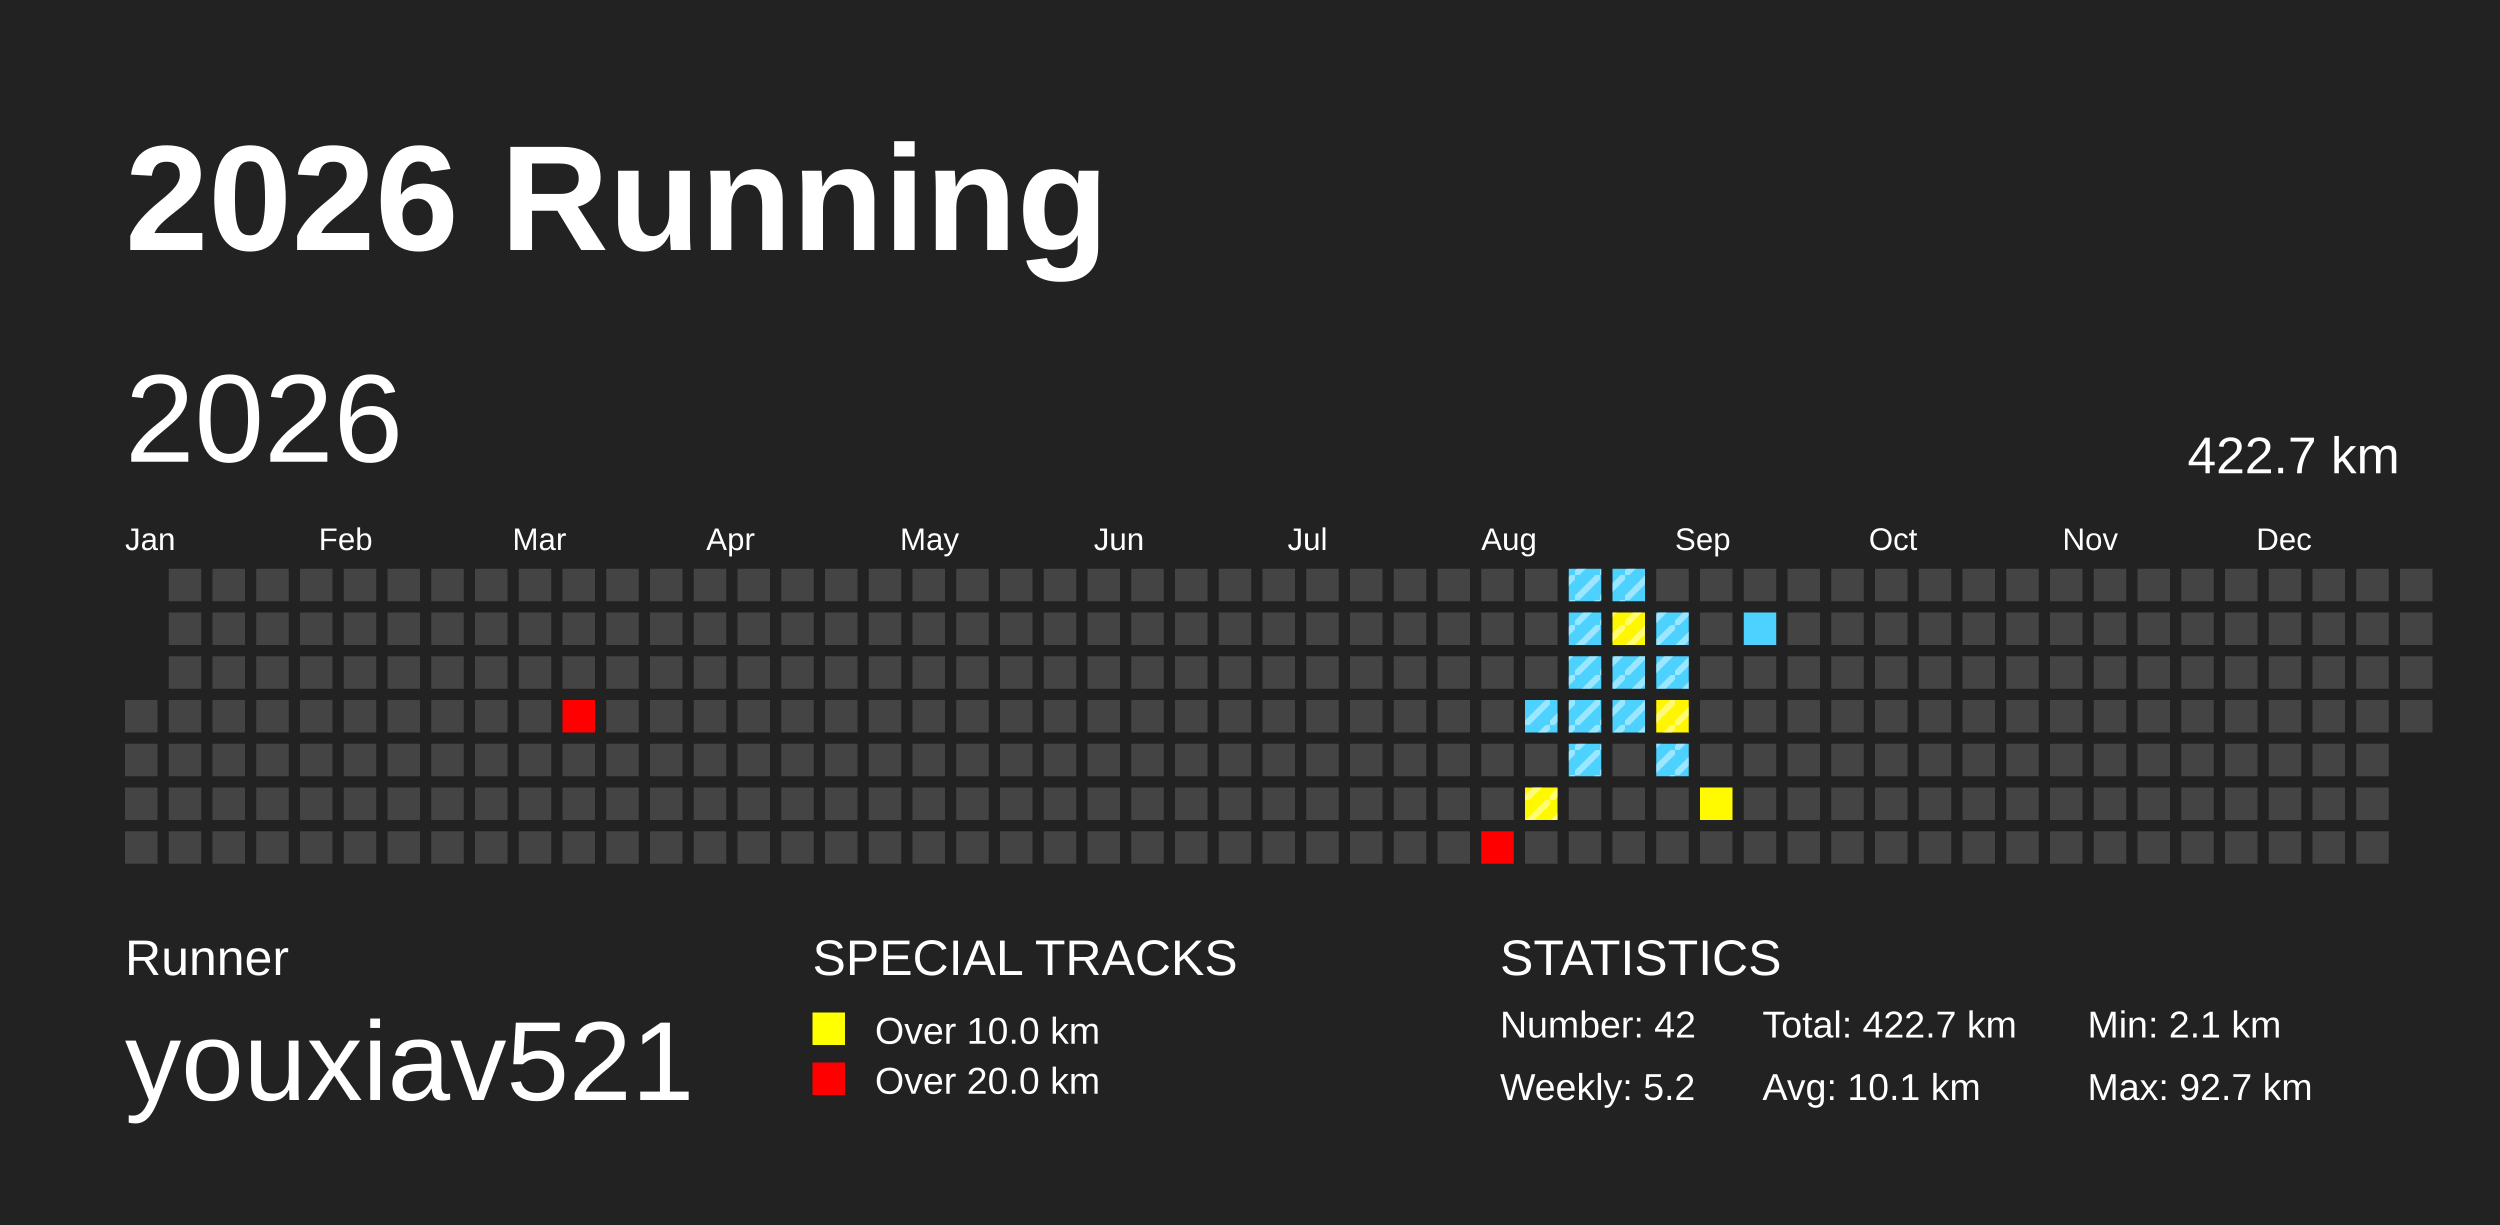
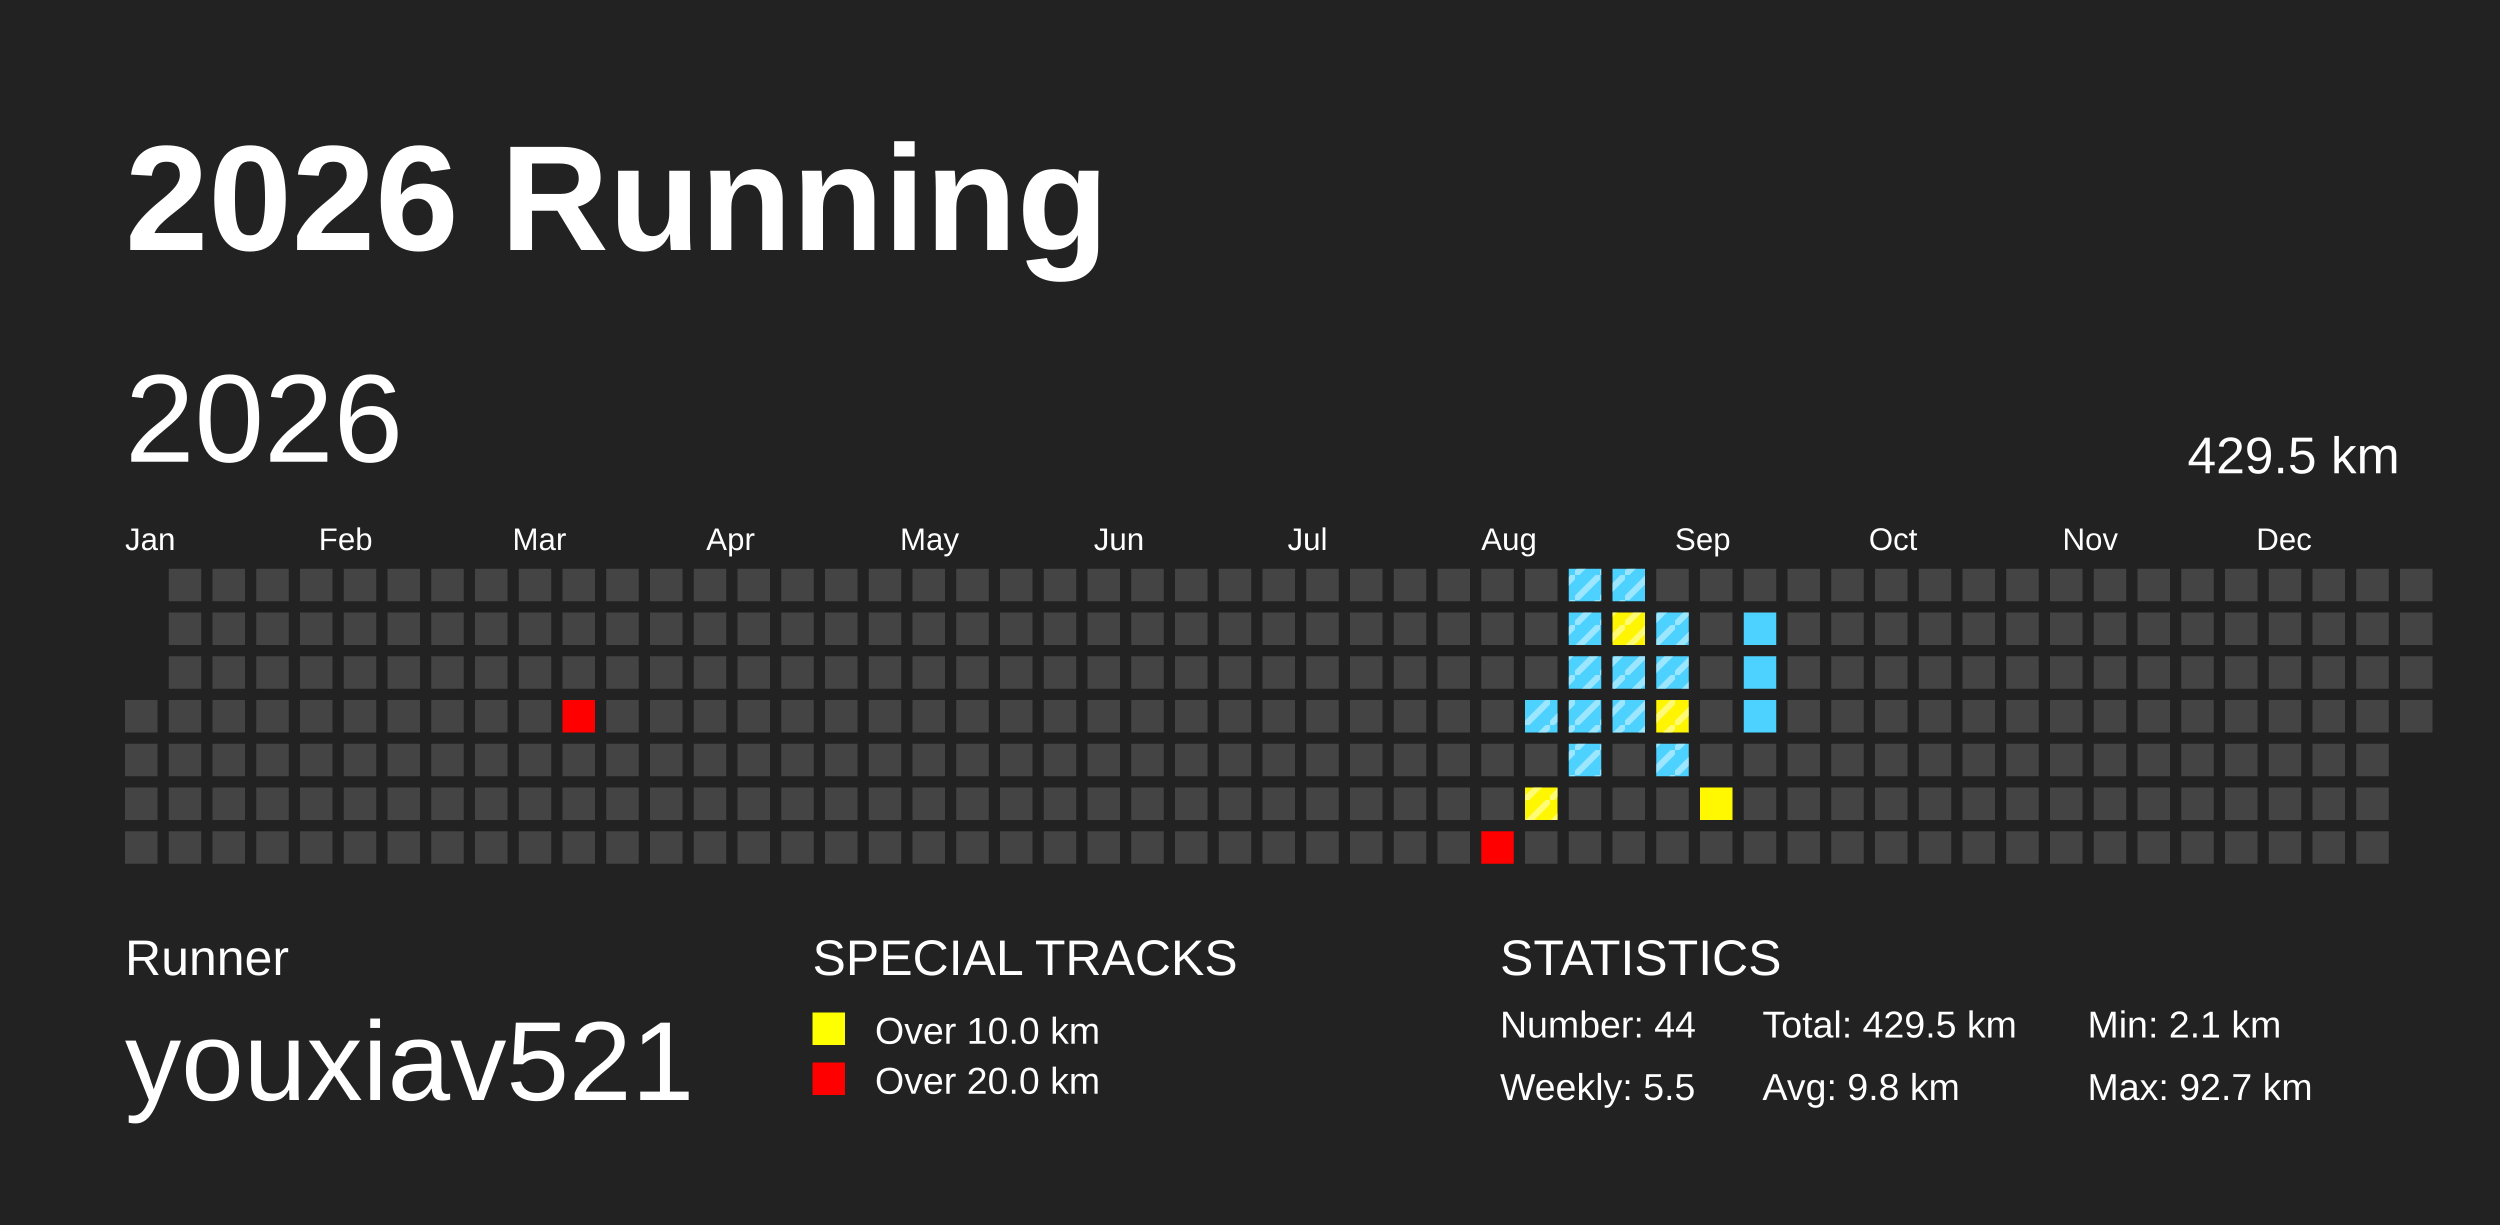
<svg xmlns="http://www.w3.org/2000/svg" baseProfile="full" height="98mm" version="1.1" viewBox="0,0,200,98" width="200mm">
  <defs>
    <pattern height="2" id="indoor-stripe" patternUnits="userSpaceOnUse" width="2">
      <line stroke="white" stroke-opacity="0.45" stroke-width="0.5" x1="0" x2="2" y1="2" y2="0" />
    </pattern>
  </defs>
  <rect fill="#222222" height="98" width="200" x="0" y="0" />
  <text fill="#FFFFFF" style="font-size:12px; font-family:Arial; font-weight:bold;" x="10" y="20">2026 Running</text>
  <text fill="#FFFFFF" style="font-size:4px; font-family:Arial" x="10" y="78">Runner</text>
  <text fill="#FFFFFF" style="font-size:9px; font-family:Arial" x="10" y="88">youxiav521</text>
  <text fill="#FFFFFF" style="font-size:4px; font-family:Arial" x="65" y="78">SPECIAL TRACKS</text>
  <rect fill="yellow" height="2.6" width="2.6" x="65" y="81" />
  <text fill="#FFFFFF" style="font-size:3px; font-family:Arial" x="70" y="83.5">Over 10.0 km</text>
  <rect fill="red" height="2.6" width="2.6" x="65" y="85" />
  <text fill="#FFFFFF" style="font-size:3px; font-family:Arial" x="70" y="87.5">Over 20.0 km</text>
  <text fill="#FFFFFF" style="font-size:4px; font-family:Arial" x="120" y="78">STATISTICS</text>
-   <text fill="#FFFFFF" style="font-size:3px; font-family:Arial" x="120" y="83">Number: 42</text>
-   <text fill="#FFFFFF" style="font-size:3px; font-family:Arial" x="120" y="88">Weekly: 5.2</text>
-   <text fill="#FFFFFF" style="font-size:3px; font-family:Arial" x="141" y="83">Total: 422.7 km</text>
-   <text fill="#FFFFFF" style="font-size:3px; font-family:Arial" x="141" y="88">Avg: 10.1 km</text>
+   <text fill="#FFFFFF" style="font-size:3px; font-family:Arial" x="120" y="83">Number: 44</text>
+   <text fill="#FFFFFF" style="font-size:3px; font-family:Arial" x="120" y="88">Weekly: 5.5</text>
+   <text fill="#FFFFFF" style="font-size:3px; font-family:Arial" x="141" y="83">Total: 429.5 km</text>
+   <text fill="#FFFFFF" style="font-size:3px; font-family:Arial" x="141" y="88">Avg: 9.8 km</text>
  <text fill="#FFFFFF" style="font-size:3px; font-family:Arial" x="167" y="83">Min: 2.1 km</text>
  <text fill="#FFFFFF" style="font-size:3px; font-family:Arial" x="167" y="88">Max: 92.7 km</text>
  <text dominant-baseline="hanging" fill="#FFFFFF" style="font-size:10.0px; font-family:Arial;" x="10" y="30">2026</text>
-   <text dominant-baseline="hanging" fill="#FFFFFF" style="font-size:4.125px; font-family:Arial;" x="175" y="35">422.7 km</text>
+   <text dominant-baseline="hanging" fill="#FFFFFF" style="font-size:4.125px; font-family:Arial;" x="175" y="35">429.5 km</text>
  <text fill="#FFFFFF" style="font-size:2.5px; font-family:Arial" x="10.0" y="44">Jan</text>
  <text fill="#FFFFFF" style="font-size:2.5px; font-family:Arial" x="25.5" y="44">Feb</text>
  <text fill="#FFFFFF" style="font-size:2.5px; font-family:Arial" x="41.0" y="44">Mar</text>
  <text fill="#FFFFFF" style="font-size:2.5px; font-family:Arial" x="56.5" y="44">Apr</text>
  <text fill="#FFFFFF" style="font-size:2.5px; font-family:Arial" x="72.0" y="44">May</text>
  <text fill="#FFFFFF" style="font-size:2.5px; font-family:Arial" x="87.5" y="44">Jun</text>
  <text fill="#FFFFFF" style="font-size:2.5px; font-family:Arial" x="103.0" y="44">Jul</text>
  <text fill="#FFFFFF" style="font-size:2.5px; font-family:Arial" x="118.5" y="44">Aug</text>
  <text fill="#FFFFFF" style="font-size:2.5px; font-family:Arial" x="134.0" y="44">Sep</text>
  <text fill="#FFFFFF" style="font-size:2.5px; font-family:Arial" x="149.5" y="44">Oct</text>
  <text fill="#FFFFFF" style="font-size:2.5px; font-family:Arial" x="165.0" y="44">Nov</text>
  <text fill="#FFFFFF" style="font-size:2.5px; font-family:Arial" x="180.5" y="44">Dec</text>
  <rect fill="#444444" height="2.6" width="2.6" x="10.0" y="56.0" />
  <rect fill="#444444" height="2.6" width="2.6" x="10.0" y="59.5" />
  <rect fill="#444444" height="2.6" width="2.6" x="10.0" y="63.0" />
  <rect fill="#444444" height="2.6" width="2.6" x="10.0" y="66.5" />
  <rect fill="#444444" height="2.6" width="2.6" x="13.5" y="45.5" />
  <rect fill="#444444" height="2.6" width="2.6" x="13.5" y="49.0" />
  <rect fill="#444444" height="2.6" width="2.6" x="13.5" y="52.5" />
  <rect fill="#444444" height="2.6" width="2.6" x="13.5" y="56.0" />
  <rect fill="#444444" height="2.6" width="2.6" x="13.5" y="59.5" />
  <rect fill="#444444" height="2.6" width="2.6" x="13.5" y="63.0" />
  <rect fill="#444444" height="2.6" width="2.6" x="13.5" y="66.5" />
  <rect fill="#444444" height="2.6" width="2.6" x="17.0" y="45.5" />
  <rect fill="#444444" height="2.6" width="2.6" x="17.0" y="49.0" />
  <rect fill="#444444" height="2.6" width="2.6" x="17.0" y="52.5" />
  <rect fill="#444444" height="2.6" width="2.6" x="17.0" y="56.0" />
  <rect fill="#444444" height="2.6" width="2.6" x="17.0" y="59.5" />
  <rect fill="#444444" height="2.6" width="2.6" x="17.0" y="63.0" />
  <rect fill="#444444" height="2.6" width="2.6" x="17.0" y="66.5" />
  <rect fill="#444444" height="2.6" width="2.6" x="20.5" y="45.5" />
  <rect fill="#444444" height="2.6" width="2.6" x="20.5" y="49.0" />
  <rect fill="#444444" height="2.6" width="2.6" x="20.5" y="52.5" />
  <rect fill="#444444" height="2.6" width="2.6" x="20.5" y="56.0" />
  <rect fill="#444444" height="2.6" width="2.6" x="20.5" y="59.5" />
  <rect fill="#444444" height="2.6" width="2.6" x="20.5" y="63.0" />
  <rect fill="#444444" height="2.6" width="2.6" x="20.5" y="66.5" />
  <rect fill="#444444" height="2.6" width="2.6" x="24.0" y="45.5" />
  <rect fill="#444444" height="2.6" width="2.6" x="24.0" y="49.0" />
  <rect fill="#444444" height="2.6" width="2.6" x="24.0" y="52.5" />
  <rect fill="#444444" height="2.6" width="2.6" x="24.0" y="56.0" />
  <rect fill="#444444" height="2.6" width="2.6" x="24.0" y="59.5" />
  <rect fill="#444444" height="2.6" width="2.6" x="24.0" y="63.0" />
  <rect fill="#444444" height="2.6" width="2.6" x="24.0" y="66.5" />
  <rect fill="#444444" height="2.6" width="2.6" x="27.5" y="45.5" />
  <rect fill="#444444" height="2.6" width="2.6" x="27.5" y="49.0" />
  <rect fill="#444444" height="2.6" width="2.6" x="27.5" y="52.5" />
  <rect fill="#444444" height="2.6" width="2.6" x="27.5" y="56.0" />
  <rect fill="#444444" height="2.6" width="2.6" x="27.5" y="59.5" />
  <rect fill="#444444" height="2.6" width="2.6" x="27.5" y="63.0" />
  <rect fill="#444444" height="2.6" width="2.6" x="27.5" y="66.5" />
  <rect fill="#444444" height="2.6" width="2.6" x="31.0" y="45.5" />
  <rect fill="#444444" height="2.6" width="2.6" x="31.0" y="49.0" />
  <rect fill="#444444" height="2.6" width="2.6" x="31.0" y="52.5" />
  <rect fill="#444444" height="2.6" width="2.6" x="31.0" y="56.0" />
  <rect fill="#444444" height="2.6" width="2.6" x="31.0" y="59.5" />
  <rect fill="#444444" height="2.6" width="2.6" x="31.0" y="63.0" />
  <rect fill="#444444" height="2.6" width="2.6" x="31.0" y="66.5" />
  <rect fill="#444444" height="2.6" width="2.6" x="34.5" y="45.5" />
  <rect fill="#444444" height="2.6" width="2.6" x="34.5" y="49.0" />
  <rect fill="#444444" height="2.6" width="2.6" x="34.5" y="52.5" />
  <rect fill="#444444" height="2.6" width="2.6" x="34.5" y="56.0" />
  <rect fill="#444444" height="2.6" width="2.6" x="34.5" y="59.5" />
  <rect fill="#444444" height="2.6" width="2.6" x="34.5" y="63.0" />
  <rect fill="#444444" height="2.6" width="2.6" x="34.5" y="66.5" />
  <rect fill="#444444" height="2.6" width="2.6" x="38.0" y="45.5" />
  <rect fill="#444444" height="2.6" width="2.6" x="38.0" y="49.0" />
  <rect fill="#444444" height="2.6" width="2.6" x="38.0" y="52.5" />
  <rect fill="#444444" height="2.6" width="2.6" x="38.0" y="56.0" />
  <rect fill="#444444" height="2.6" width="2.6" x="38.0" y="59.5" />
  <rect fill="#444444" height="2.6" width="2.6" x="38.0" y="63.0" />
  <rect fill="#444444" height="2.6" width="2.6" x="38.0" y="66.5" />
  <rect fill="#444444" height="2.6" width="2.6" x="41.5" y="45.5" />
  <rect fill="#444444" height="2.6" width="2.6" x="41.5" y="49.0" />
  <rect fill="#444444" height="2.6" width="2.6" x="41.5" y="52.5" />
  <rect fill="#444444" height="2.6" width="2.6" x="41.5" y="56.0" />
  <rect fill="#444444" height="2.6" width="2.6" x="41.5" y="59.5" />
  <rect fill="#444444" height="2.6" width="2.6" x="41.5" y="63.0" />
  <rect fill="#444444" height="2.6" width="2.6" x="41.5" y="66.5" />
  <rect fill="#444444" height="2.6" width="2.6" x="45.0" y="45.5" />
  <rect fill="#444444" height="2.6" width="2.6" x="45.0" y="49.0" />
  <rect fill="#444444" height="2.6" width="2.6" x="45.0" y="52.5" />
  <rect fill="red" height="2.6" width="2.6" x="45.0" y="56.0" />
  <rect fill="#444444" height="2.6" width="2.6" x="45.0" y="59.5" />
  <rect fill="#444444" height="2.6" width="2.6" x="45.0" y="63.0" />
  <rect fill="#444444" height="2.6" width="2.6" x="45.0" y="66.5" />
  <rect fill="#444444" height="2.6" width="2.6" x="48.5" y="45.5" />
  <rect fill="#444444" height="2.6" width="2.6" x="48.5" y="49.0" />
  <rect fill="#444444" height="2.6" width="2.6" x="48.5" y="52.5" />
  <rect fill="#444444" height="2.6" width="2.6" x="48.5" y="56.0" />
  <rect fill="#444444" height="2.6" width="2.6" x="48.5" y="59.5" />
  <rect fill="#444444" height="2.6" width="2.6" x="48.5" y="63.0" />
  <rect fill="#444444" height="2.6" width="2.6" x="48.5" y="66.5" />
  <rect fill="#444444" height="2.6" width="2.6" x="52.0" y="45.5" />
  <rect fill="#444444" height="2.6" width="2.6" x="52.0" y="49.0" />
  <rect fill="#444444" height="2.6" width="2.6" x="52.0" y="52.5" />
  <rect fill="#444444" height="2.6" width="2.6" x="52.0" y="56.0" />
  <rect fill="#444444" height="2.6" width="2.6" x="52.0" y="59.5" />
  <rect fill="#444444" height="2.6" width="2.6" x="52.0" y="63.0" />
  <rect fill="#444444" height="2.6" width="2.6" x="52.0" y="66.5" />
  <rect fill="#444444" height="2.6" width="2.6" x="55.5" y="45.5" />
  <rect fill="#444444" height="2.6" width="2.6" x="55.5" y="49.0" />
  <rect fill="#444444" height="2.6" width="2.6" x="55.5" y="52.5" />
  <rect fill="#444444" height="2.6" width="2.6" x="55.5" y="56.0" />
  <rect fill="#444444" height="2.6" width="2.6" x="55.5" y="59.5" />
  <rect fill="#444444" height="2.6" width="2.6" x="55.5" y="63.0" />
  <rect fill="#444444" height="2.6" width="2.6" x="55.5" y="66.5" />
  <rect fill="#444444" height="2.6" width="2.6" x="59.0" y="45.5" />
  <rect fill="#444444" height="2.6" width="2.6" x="59.0" y="49.0" />
  <rect fill="#444444" height="2.6" width="2.6" x="59.0" y="52.5" />
  <rect fill="#444444" height="2.6" width="2.6" x="59.0" y="56.0" />
  <rect fill="#444444" height="2.6" width="2.6" x="59.0" y="59.5" />
  <rect fill="#444444" height="2.6" width="2.6" x="59.0" y="63.0" />
  <rect fill="#444444" height="2.6" width="2.6" x="59.0" y="66.5" />
  <rect fill="#444444" height="2.6" width="2.6" x="62.5" y="45.5" />
  <rect fill="#444444" height="2.6" width="2.6" x="62.5" y="49.0" />
  <rect fill="#444444" height="2.6" width="2.6" x="62.5" y="52.5" />
  <rect fill="#444444" height="2.6" width="2.6" x="62.5" y="56.0" />
  <rect fill="#444444" height="2.6" width="2.6" x="62.5" y="59.5" />
  <rect fill="#444444" height="2.6" width="2.6" x="62.5" y="63.0" />
  <rect fill="#444444" height="2.6" width="2.6" x="62.5" y="66.5" />
  <rect fill="#444444" height="2.6" width="2.6" x="66.0" y="45.5" />
  <rect fill="#444444" height="2.6" width="2.6" x="66.0" y="49.0" />
  <rect fill="#444444" height="2.6" width="2.6" x="66.0" y="52.5" />
  <rect fill="#444444" height="2.6" width="2.6" x="66.0" y="56.0" />
  <rect fill="#444444" height="2.6" width="2.6" x="66.0" y="59.5" />
  <rect fill="#444444" height="2.6" width="2.6" x="66.0" y="63.0" />
  <rect fill="#444444" height="2.6" width="2.6" x="66.0" y="66.5" />
  <rect fill="#444444" height="2.6" width="2.6" x="69.5" y="45.5" />
  <rect fill="#444444" height="2.6" width="2.6" x="69.5" y="49.0" />
  <rect fill="#444444" height="2.6" width="2.6" x="69.5" y="52.5" />
  <rect fill="#444444" height="2.6" width="2.6" x="69.5" y="56.0" />
  <rect fill="#444444" height="2.6" width="2.6" x="69.5" y="59.5" />
  <rect fill="#444444" height="2.6" width="2.6" x="69.5" y="63.0" />
  <rect fill="#444444" height="2.6" width="2.6" x="69.5" y="66.5" />
  <rect fill="#444444" height="2.6" width="2.6" x="73.0" y="45.5" />
  <rect fill="#444444" height="2.6" width="2.6" x="73.0" y="49.0" />
  <rect fill="#444444" height="2.6" width="2.6" x="73.0" y="52.5" />
  <rect fill="#444444" height="2.6" width="2.6" x="73.0" y="56.0" />
  <rect fill="#444444" height="2.6" width="2.6" x="73.0" y="59.5" />
  <rect fill="#444444" height="2.6" width="2.6" x="73.0" y="63.0" />
  <rect fill="#444444" height="2.6" width="2.6" x="73.0" y="66.5" />
  <rect fill="#444444" height="2.6" width="2.6" x="76.5" y="45.5" />
  <rect fill="#444444" height="2.6" width="2.6" x="76.5" y="49.0" />
  <rect fill="#444444" height="2.6" width="2.6" x="76.5" y="52.5" />
  <rect fill="#444444" height="2.6" width="2.6" x="76.5" y="56.0" />
  <rect fill="#444444" height="2.6" width="2.6" x="76.5" y="59.5" />
  <rect fill="#444444" height="2.6" width="2.6" x="76.5" y="63.0" />
  <rect fill="#444444" height="2.6" width="2.6" x="76.5" y="66.5" />
  <rect fill="#444444" height="2.6" width="2.6" x="80.0" y="45.5" />
  <rect fill="#444444" height="2.6" width="2.6" x="80.0" y="49.0" />
  <rect fill="#444444" height="2.6" width="2.6" x="80.0" y="52.5" />
  <rect fill="#444444" height="2.6" width="2.6" x="80.0" y="56.0" />
  <rect fill="#444444" height="2.6" width="2.6" x="80.0" y="59.5" />
  <rect fill="#444444" height="2.6" width="2.6" x="80.0" y="63.0" />
  <rect fill="#444444" height="2.6" width="2.6" x="80.0" y="66.5" />
  <rect fill="#444444" height="2.6" width="2.6" x="83.5" y="45.5" />
  <rect fill="#444444" height="2.6" width="2.6" x="83.5" y="49.0" />
  <rect fill="#444444" height="2.6" width="2.6" x="83.5" y="52.5" />
  <rect fill="#444444" height="2.6" width="2.6" x="83.5" y="56.0" />
  <rect fill="#444444" height="2.6" width="2.6" x="83.5" y="59.5" />
  <rect fill="#444444" height="2.6" width="2.6" x="83.5" y="63.0" />
  <rect fill="#444444" height="2.6" width="2.6" x="83.5" y="66.5" />
  <rect fill="#444444" height="2.6" width="2.6" x="87.0" y="45.5" />
  <rect fill="#444444" height="2.6" width="2.6" x="87.0" y="49.0" />
  <rect fill="#444444" height="2.6" width="2.6" x="87.0" y="52.5" />
  <rect fill="#444444" height="2.6" width="2.6" x="87.0" y="56.0" />
  <rect fill="#444444" height="2.6" width="2.6" x="87.0" y="59.5" />
  <rect fill="#444444" height="2.6" width="2.6" x="87.0" y="63.0" />
  <rect fill="#444444" height="2.6" width="2.6" x="87.0" y="66.5" />
  <rect fill="#444444" height="2.6" width="2.6" x="90.5" y="45.5" />
  <rect fill="#444444" height="2.6" width="2.6" x="90.5" y="49.0" />
  <rect fill="#444444" height="2.6" width="2.6" x="90.5" y="52.5" />
  <rect fill="#444444" height="2.6" width="2.6" x="90.5" y="56.0" />
  <rect fill="#444444" height="2.6" width="2.6" x="90.5" y="59.5" />
  <rect fill="#444444" height="2.6" width="2.6" x="90.5" y="63.0" />
  <rect fill="#444444" height="2.6" width="2.6" x="90.5" y="66.5" />
  <rect fill="#444444" height="2.6" width="2.6" x="94.0" y="45.5" />
  <rect fill="#444444" height="2.6" width="2.6" x="94.0" y="49.0" />
  <rect fill="#444444" height="2.6" width="2.6" x="94.0" y="52.5" />
  <rect fill="#444444" height="2.6" width="2.6" x="94.0" y="56.0" />
  <rect fill="#444444" height="2.6" width="2.6" x="94.0" y="59.5" />
  <rect fill="#444444" height="2.6" width="2.6" x="94.0" y="63.0" />
  <rect fill="#444444" height="2.6" width="2.6" x="94.0" y="66.5" />
  <rect fill="#444444" height="2.6" width="2.6" x="97.5" y="45.5" />
  <rect fill="#444444" height="2.6" width="2.6" x="97.5" y="49.0" />
  <rect fill="#444444" height="2.6" width="2.6" x="97.5" y="52.5" />
  <rect fill="#444444" height="2.6" width="2.6" x="97.5" y="56.0" />
  <rect fill="#444444" height="2.6" width="2.6" x="97.5" y="59.5" />
  <rect fill="#444444" height="2.6" width="2.6" x="97.5" y="63.0" />
  <rect fill="#444444" height="2.6" width="2.6" x="97.5" y="66.5" />
  <rect fill="#444444" height="2.6" width="2.6" x="101.0" y="45.5" />
  <rect fill="#444444" height="2.6" width="2.6" x="101.0" y="49.0" />
  <rect fill="#444444" height="2.6" width="2.6" x="101.0" y="52.5" />
  <rect fill="#444444" height="2.6" width="2.6" x="101.0" y="56.0" />
  <rect fill="#444444" height="2.6" width="2.6" x="101.0" y="59.5" />
  <rect fill="#444444" height="2.6" width="2.6" x="101.0" y="63.0" />
  <rect fill="#444444" height="2.6" width="2.6" x="101.0" y="66.5" />
  <rect fill="#444444" height="2.6" width="2.6" x="104.5" y="45.5" />
  <rect fill="#444444" height="2.6" width="2.6" x="104.5" y="49.0" />
  <rect fill="#444444" height="2.6" width="2.6" x="104.5" y="52.5" />
  <rect fill="#444444" height="2.6" width="2.6" x="104.5" y="56.0" />
  <rect fill="#444444" height="2.6" width="2.6" x="104.5" y="59.5" />
  <rect fill="#444444" height="2.6" width="2.6" x="104.5" y="63.0" />
  <rect fill="#444444" height="2.6" width="2.6" x="104.5" y="66.5" />
  <rect fill="#444444" height="2.6" width="2.6" x="108.0" y="45.5" />
  <rect fill="#444444" height="2.6" width="2.6" x="108.0" y="49.0" />
  <rect fill="#444444" height="2.6" width="2.6" x="108.0" y="52.5" />
  <rect fill="#444444" height="2.6" width="2.6" x="108.0" y="56.0" />
  <rect fill="#444444" height="2.6" width="2.6" x="108.0" y="59.5" />
  <rect fill="#444444" height="2.6" width="2.6" x="108.0" y="63.0" />
  <rect fill="#444444" height="2.6" width="2.6" x="108.0" y="66.5" />
  <rect fill="#444444" height="2.6" width="2.6" x="111.5" y="45.5" />
  <rect fill="#444444" height="2.6" width="2.6" x="111.5" y="49.0" />
  <rect fill="#444444" height="2.6" width="2.6" x="111.5" y="52.5" />
  <rect fill="#444444" height="2.6" width="2.6" x="111.5" y="56.0" />
  <rect fill="#444444" height="2.6" width="2.6" x="111.5" y="59.5" />
  <rect fill="#444444" height="2.6" width="2.6" x="111.5" y="63.0" />
  <rect fill="#444444" height="2.6" width="2.6" x="111.5" y="66.5" />
  <rect fill="#444444" height="2.6" width="2.6" x="115.0" y="45.5" />
  <rect fill="#444444" height="2.6" width="2.6" x="115.0" y="49.0" />
  <rect fill="#444444" height="2.6" width="2.6" x="115.0" y="52.5" />
  <rect fill="#444444" height="2.6" width="2.6" x="115.0" y="56.0" />
  <rect fill="#444444" height="2.6" width="2.6" x="115.0" y="59.5" />
  <rect fill="#444444" height="2.6" width="2.6" x="115.0" y="63.0" />
  <rect fill="#444444" height="2.6" width="2.6" x="115.0" y="66.5" />
  <rect fill="#444444" height="2.6" width="2.6" x="118.5" y="45.5" />
  <rect fill="#444444" height="2.6" width="2.6" x="118.5" y="49.0" />
  <rect fill="#444444" height="2.6" width="2.6" x="118.5" y="52.5" />
  <rect fill="#444444" height="2.6" width="2.6" x="118.5" y="56.0" />
  <rect fill="#444444" height="2.6" width="2.6" x="118.5" y="59.5" />
  <rect fill="#444444" height="2.6" width="2.6" x="118.5" y="63.0" />
  <rect fill="red" height="2.6" width="2.6" x="118.5" y="66.5" />
  <rect fill="#444444" height="2.6" width="2.6" x="122.0" y="45.5" />
  <rect fill="#444444" height="2.6" width="2.6" x="122.0" y="49.0" />
  <rect fill="#444444" height="2.6" width="2.6" x="122.0" y="52.5" />
  <rect fill="#4dd2ff" height="2.6" width="2.6" x="122.0" y="56.0" />
  <rect fill="url(#indoor-stripe)" height="2.6" style="pointer-events: none;" width="2.6" x="122.0" y="56.0" />
  <rect fill="#444444" height="2.6" width="2.6" x="122.0" y="59.5" />
-   <rect fill="#fff900" height="2.6" width="2.6" x="122.0" y="63.0" />
+   <rect fill="#fff700" height="2.6" width="2.6" x="122.0" y="63.0" />
  <rect fill="url(#indoor-stripe)" height="2.6" style="pointer-events: none;" width="2.6" x="122.0" y="63.0" />
  <rect fill="#444444" height="2.6" width="2.6" x="122.0" y="66.5" />
  <rect fill="#4dd2ff" height="2.6" width="2.6" x="125.5" y="45.5" />
  <rect fill="url(#indoor-stripe)" height="2.6" style="pointer-events: none;" width="2.6" x="125.5" y="45.5" />
  <rect fill="#4dd2ff" height="2.6" width="2.6" x="125.5" y="49.0" />
  <rect fill="url(#indoor-stripe)" height="2.6" style="pointer-events: none;" width="2.6" x="125.5" y="49.0" />
  <rect fill="#4dd2ff" height="2.6" width="2.6" x="125.5" y="52.5" />
  <rect fill="url(#indoor-stripe)" height="2.6" style="pointer-events: none;" width="2.6" x="125.5" y="52.5" />
  <rect fill="#4dd2ff" height="2.6" width="2.6" x="125.5" y="56.0" />
  <rect fill="url(#indoor-stripe)" height="2.6" style="pointer-events: none;" width="2.6" x="125.5" y="56.0" />
  <rect fill="#4dd2ff" height="2.6" width="2.6" x="125.5" y="59.5" />
  <rect fill="url(#indoor-stripe)" height="2.6" style="pointer-events: none;" width="2.6" x="125.5" y="59.5" />
  <rect fill="#444444" height="2.6" width="2.6" x="125.5" y="63.0" />
  <rect fill="#444444" height="2.6" width="2.6" x="125.5" y="66.5" />
  <rect fill="#4dd2ff" height="2.6" width="2.6" x="129.0" y="45.5" />
  <rect fill="url(#indoor-stripe)" height="2.6" style="pointer-events: none;" width="2.6" x="129.0" y="45.5" />
-   <rect fill="#fff700" height="2.6" width="2.6" x="129.0" y="49.0" />
+   <rect fill="#fff500" height="2.6" width="2.6" x="129.0" y="49.0" />
  <rect fill="url(#indoor-stripe)" height="2.6" style="pointer-events: none;" width="2.6" x="129.0" y="49.0" />
  <rect fill="#4dd2ff" height="2.6" width="2.6" x="129.0" y="52.5" />
  <rect fill="url(#indoor-stripe)" height="2.6" style="pointer-events: none;" width="2.6" x="129.0" y="52.5" />
  <rect fill="#4dd2ff" height="2.6" width="2.6" x="129.0" y="56.0" />
  <rect fill="url(#indoor-stripe)" height="2.6" style="pointer-events: none;" width="2.6" x="129.0" y="56.0" />
  <rect fill="#444444" height="2.6" width="2.6" x="129.0" y="59.5" />
  <rect fill="#444444" height="2.6" width="2.6" x="129.0" y="63.0" />
  <rect fill="#444444" height="2.6" width="2.6" x="129.0" y="66.5" />
  <rect fill="#444444" height="2.6" width="2.6" x="132.5" y="45.5" />
  <rect fill="#4dd2ff" height="2.6" width="2.6" x="132.5" y="49.0" />
  <rect fill="url(#indoor-stripe)" height="2.6" style="pointer-events: none;" width="2.6" x="132.5" y="49.0" />
  <rect fill="#4dd2ff" height="2.6" width="2.6" x="132.5" y="52.5" />
  <rect fill="url(#indoor-stripe)" height="2.6" style="pointer-events: none;" width="2.6" x="132.5" y="52.5" />
-   <rect fill="#fff600" height="2.6" width="2.6" x="132.5" y="56.0" />
+   <rect fill="#fff500" height="2.6" width="2.6" x="132.5" y="56.0" />
  <rect fill="url(#indoor-stripe)" height="2.6" style="pointer-events: none;" width="2.6" x="132.5" y="56.0" />
  <rect fill="#4dd2ff" height="2.6" width="2.6" x="132.5" y="59.5" />
  <rect fill="url(#indoor-stripe)" height="2.6" style="pointer-events: none;" width="2.6" x="132.5" y="59.5" />
  <rect fill="#444444" height="2.6" width="2.6" x="132.5" y="63.0" />
  <rect fill="#444444" height="2.6" width="2.6" x="132.5" y="66.5" />
  <rect fill="#444444" height="2.6" width="2.6" x="136.0" y="45.5" />
  <rect fill="#444444" height="2.6" width="2.6" x="136.0" y="49.0" />
  <rect fill="#444444" height="2.6" width="2.6" x="136.0" y="52.5" />
  <rect fill="#444444" height="2.6" width="2.6" x="136.0" y="56.0" />
  <rect fill="#444444" height="2.6" width="2.6" x="136.0" y="59.5" />
-   <rect fill="#fffa00" height="2.6" width="2.6" x="136.0" y="63.0" />
+   <rect fill="#fff800" height="2.6" width="2.6" x="136.0" y="63.0" />
  <rect fill="#444444" height="2.6" width="2.6" x="136.0" y="66.5" />
  <rect fill="#444444" height="2.6" width="2.6" x="139.5" y="45.5" />
  <rect fill="#4dd2ff" height="2.6" width="2.6" x="139.5" y="49.0" />
-   <rect fill="#444444" height="2.6" width="2.6" x="139.5" y="52.5" />
-   <rect fill="#444444" height="2.6" width="2.6" x="139.5" y="56.0" />
+   <rect fill="#4dd2ff" height="2.6" width="2.6" x="139.5" y="52.5" />
+   <rect fill="#4dd2ff" height="2.6" width="2.6" x="139.5" y="56.0" />
  <rect fill="#444444" height="2.6" width="2.6" x="139.5" y="59.5" />
  <rect fill="#444444" height="2.6" width="2.6" x="139.5" y="63.0" />
  <rect fill="#444444" height="2.6" width="2.6" x="139.5" y="66.5" />
  <rect fill="#444444" height="2.6" width="2.6" x="143.0" y="45.5" />
  <rect fill="#444444" height="2.6" width="2.6" x="143.0" y="49.0" />
  <rect fill="#444444" height="2.6" width="2.6" x="143.0" y="52.5" />
  <rect fill="#444444" height="2.6" width="2.6" x="143.0" y="56.0" />
  <rect fill="#444444" height="2.6" width="2.6" x="143.0" y="59.5" />
  <rect fill="#444444" height="2.6" width="2.6" x="143.0" y="63.0" />
  <rect fill="#444444" height="2.6" width="2.6" x="143.0" y="66.5" />
  <rect fill="#444444" height="2.6" width="2.6" x="146.5" y="45.5" />
  <rect fill="#444444" height="2.6" width="2.6" x="146.5" y="49.0" />
  <rect fill="#444444" height="2.6" width="2.6" x="146.5" y="52.5" />
  <rect fill="#444444" height="2.6" width="2.6" x="146.5" y="56.0" />
  <rect fill="#444444" height="2.6" width="2.6" x="146.5" y="59.5" />
  <rect fill="#444444" height="2.6" width="2.6" x="146.5" y="63.0" />
  <rect fill="#444444" height="2.6" width="2.6" x="146.5" y="66.5" />
  <rect fill="#444444" height="2.6" width="2.6" x="150.0" y="45.5" />
  <rect fill="#444444" height="2.6" width="2.6" x="150.0" y="49.0" />
  <rect fill="#444444" height="2.6" width="2.6" x="150.0" y="52.5" />
  <rect fill="#444444" height="2.6" width="2.6" x="150.0" y="56.0" />
  <rect fill="#444444" height="2.6" width="2.6" x="150.0" y="59.5" />
  <rect fill="#444444" height="2.6" width="2.6" x="150.0" y="63.0" />
  <rect fill="#444444" height="2.6" width="2.6" x="150.0" y="66.5" />
  <rect fill="#444444" height="2.6" width="2.6" x="153.5" y="45.5" />
  <rect fill="#444444" height="2.6" width="2.6" x="153.5" y="49.0" />
  <rect fill="#444444" height="2.6" width="2.6" x="153.5" y="52.5" />
  <rect fill="#444444" height="2.6" width="2.6" x="153.5" y="56.0" />
  <rect fill="#444444" height="2.6" width="2.6" x="153.5" y="59.5" />
  <rect fill="#444444" height="2.6" width="2.6" x="153.5" y="63.0" />
  <rect fill="#444444" height="2.6" width="2.6" x="153.5" y="66.5" />
  <rect fill="#444444" height="2.6" width="2.6" x="157.0" y="45.5" />
  <rect fill="#444444" height="2.6" width="2.6" x="157.0" y="49.0" />
  <rect fill="#444444" height="2.6" width="2.6" x="157.0" y="52.5" />
  <rect fill="#444444" height="2.6" width="2.6" x="157.0" y="56.0" />
  <rect fill="#444444" height="2.6" width="2.6" x="157.0" y="59.5" />
  <rect fill="#444444" height="2.6" width="2.6" x="157.0" y="63.0" />
  <rect fill="#444444" height="2.6" width="2.6" x="157.0" y="66.5" />
  <rect fill="#444444" height="2.6" width="2.6" x="160.5" y="45.5" />
  <rect fill="#444444" height="2.6" width="2.6" x="160.5" y="49.0" />
  <rect fill="#444444" height="2.6" width="2.6" x="160.5" y="52.5" />
  <rect fill="#444444" height="2.6" width="2.6" x="160.5" y="56.0" />
  <rect fill="#444444" height="2.6" width="2.6" x="160.5" y="59.5" />
  <rect fill="#444444" height="2.6" width="2.6" x="160.5" y="63.0" />
  <rect fill="#444444" height="2.6" width="2.6" x="160.5" y="66.5" />
  <rect fill="#444444" height="2.6" width="2.6" x="164.0" y="45.5" />
  <rect fill="#444444" height="2.6" width="2.6" x="164.0" y="49.0" />
  <rect fill="#444444" height="2.6" width="2.6" x="164.0" y="52.5" />
  <rect fill="#444444" height="2.6" width="2.6" x="164.0" y="56.0" />
  <rect fill="#444444" height="2.6" width="2.6" x="164.0" y="59.5" />
  <rect fill="#444444" height="2.6" width="2.6" x="164.0" y="63.0" />
  <rect fill="#444444" height="2.6" width="2.6" x="164.0" y="66.5" />
  <rect fill="#444444" height="2.6" width="2.6" x="167.5" y="45.5" />
  <rect fill="#444444" height="2.6" width="2.6" x="167.5" y="49.0" />
  <rect fill="#444444" height="2.6" width="2.6" x="167.5" y="52.5" />
  <rect fill="#444444" height="2.6" width="2.6" x="167.5" y="56.0" />
  <rect fill="#444444" height="2.6" width="2.6" x="167.5" y="59.5" />
  <rect fill="#444444" height="2.6" width="2.6" x="167.5" y="63.0" />
  <rect fill="#444444" height="2.6" width="2.6" x="167.5" y="66.5" />
  <rect fill="#444444" height="2.6" width="2.6" x="171.0" y="45.5" />
  <rect fill="#444444" height="2.6" width="2.6" x="171.0" y="49.0" />
  <rect fill="#444444" height="2.6" width="2.6" x="171.0" y="52.5" />
  <rect fill="#444444" height="2.6" width="2.6" x="171.0" y="56.0" />
  <rect fill="#444444" height="2.6" width="2.6" x="171.0" y="59.5" />
  <rect fill="#444444" height="2.6" width="2.6" x="171.0" y="63.0" />
  <rect fill="#444444" height="2.6" width="2.6" x="171.0" y="66.5" />
  <rect fill="#444444" height="2.6" width="2.6" x="174.5" y="45.5" />
  <rect fill="#444444" height="2.6" width="2.6" x="174.5" y="49.0" />
  <rect fill="#444444" height="2.6" width="2.6" x="174.5" y="52.5" />
  <rect fill="#444444" height="2.6" width="2.6" x="174.5" y="56.0" />
  <rect fill="#444444" height="2.6" width="2.6" x="174.5" y="59.5" />
  <rect fill="#444444" height="2.6" width="2.6" x="174.5" y="63.0" />
  <rect fill="#444444" height="2.6" width="2.6" x="174.5" y="66.5" />
  <rect fill="#444444" height="2.6" width="2.6" x="178.0" y="45.5" />
  <rect fill="#444444" height="2.6" width="2.6" x="178.0" y="49.0" />
  <rect fill="#444444" height="2.6" width="2.6" x="178.0" y="52.5" />
  <rect fill="#444444" height="2.6" width="2.6" x="178.0" y="56.0" />
  <rect fill="#444444" height="2.6" width="2.6" x="178.0" y="59.5" />
  <rect fill="#444444" height="2.6" width="2.6" x="178.0" y="63.0" />
  <rect fill="#444444" height="2.6" width="2.6" x="178.0" y="66.5" />
  <rect fill="#444444" height="2.6" width="2.6" x="181.5" y="45.5" />
  <rect fill="#444444" height="2.6" width="2.6" x="181.5" y="49.0" />
  <rect fill="#444444" height="2.6" width="2.6" x="181.5" y="52.5" />
  <rect fill="#444444" height="2.6" width="2.6" x="181.5" y="56.0" />
  <rect fill="#444444" height="2.6" width="2.6" x="181.5" y="59.5" />
  <rect fill="#444444" height="2.6" width="2.6" x="181.5" y="63.0" />
  <rect fill="#444444" height="2.6" width="2.6" x="181.5" y="66.5" />
  <rect fill="#444444" height="2.6" width="2.6" x="185.0" y="45.5" />
  <rect fill="#444444" height="2.6" width="2.6" x="185.0" y="49.0" />
  <rect fill="#444444" height="2.6" width="2.6" x="185.0" y="52.5" />
  <rect fill="#444444" height="2.6" width="2.6" x="185.0" y="56.0" />
  <rect fill="#444444" height="2.6" width="2.6" x="185.0" y="59.5" />
  <rect fill="#444444" height="2.6" width="2.6" x="185.0" y="63.0" />
  <rect fill="#444444" height="2.6" width="2.6" x="185.0" y="66.5" />
  <rect fill="#444444" height="2.6" width="2.6" x="188.5" y="45.5" />
  <rect fill="#444444" height="2.6" width="2.6" x="188.5" y="49.0" />
  <rect fill="#444444" height="2.6" width="2.6" x="188.5" y="52.5" />
  <rect fill="#444444" height="2.6" width="2.6" x="188.5" y="56.0" />
  <rect fill="#444444" height="2.6" width="2.6" x="188.5" y="59.5" />
  <rect fill="#444444" height="2.6" width="2.6" x="188.5" y="63.0" />
  <rect fill="#444444" height="2.6" width="2.6" x="188.5" y="66.5" />
  <rect fill="#444444" height="2.6" width="2.6" x="192.0" y="45.5" />
  <rect fill="#444444" height="2.6" width="2.6" x="192.0" y="49.0" />
  <rect fill="#444444" height="2.6" width="2.6" x="192.0" y="52.5" />
  <rect fill="#444444" height="2.6" width="2.6" x="192.0" y="56.0" />
</svg>
